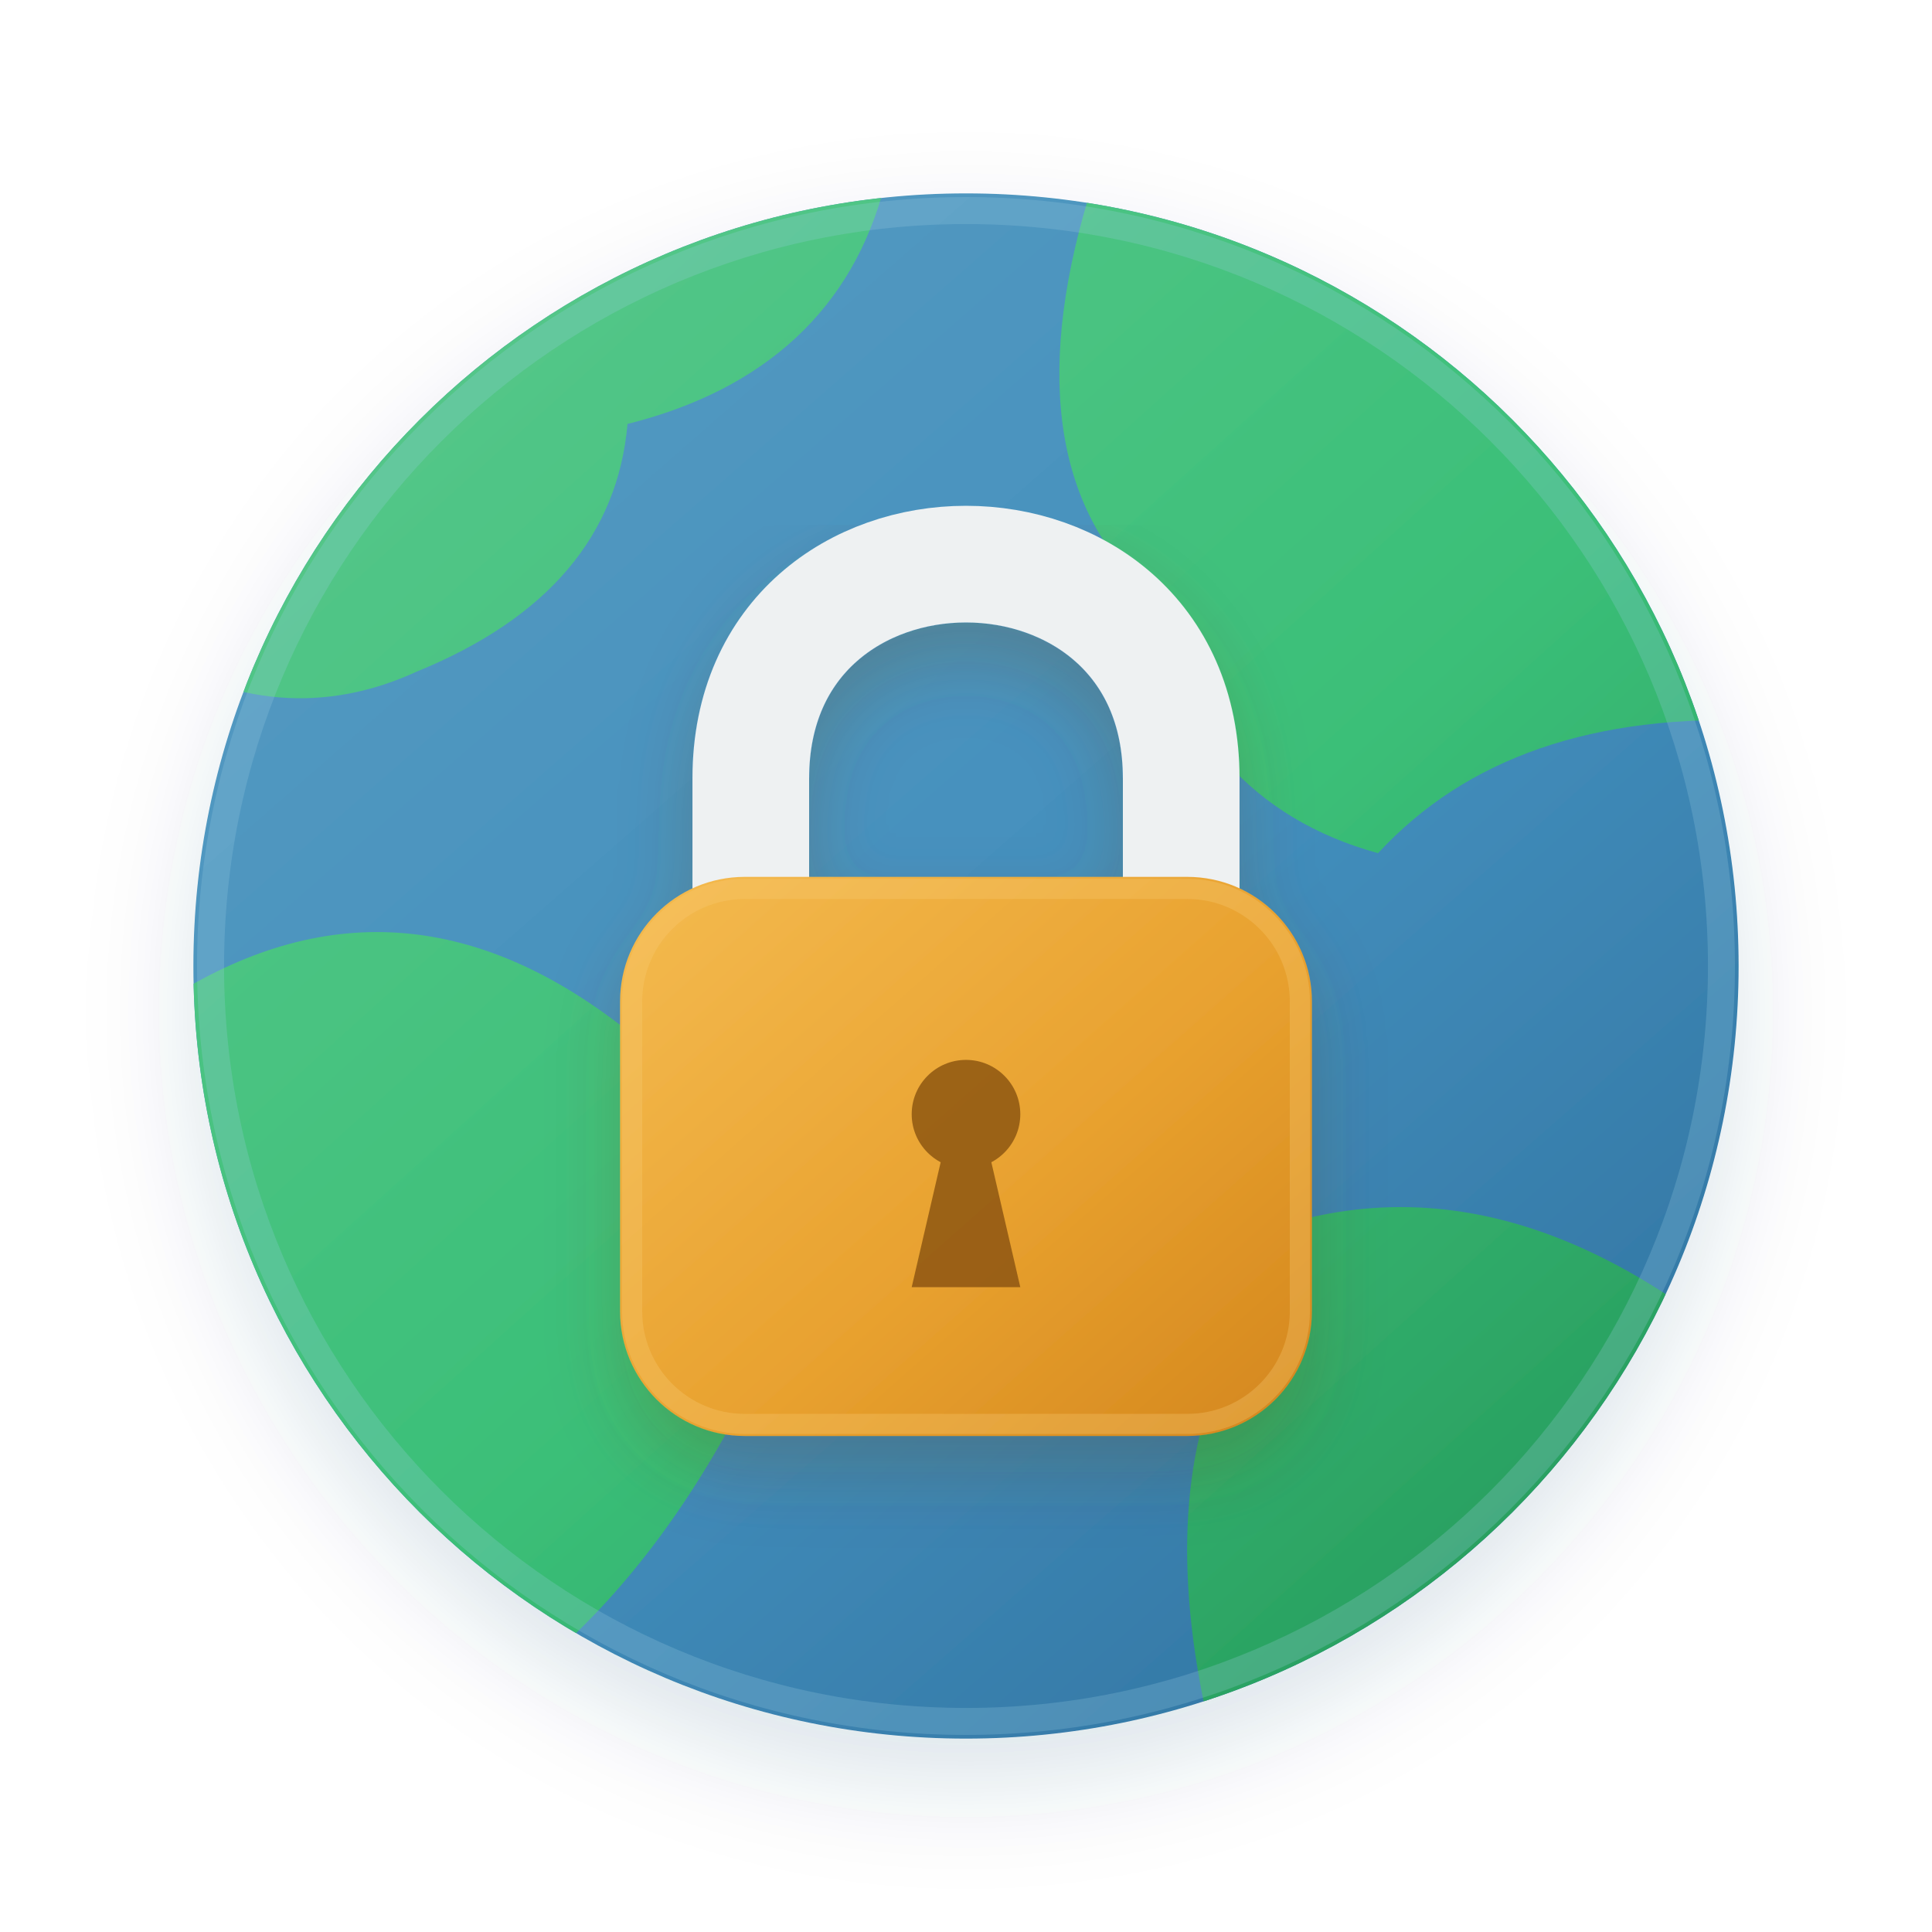
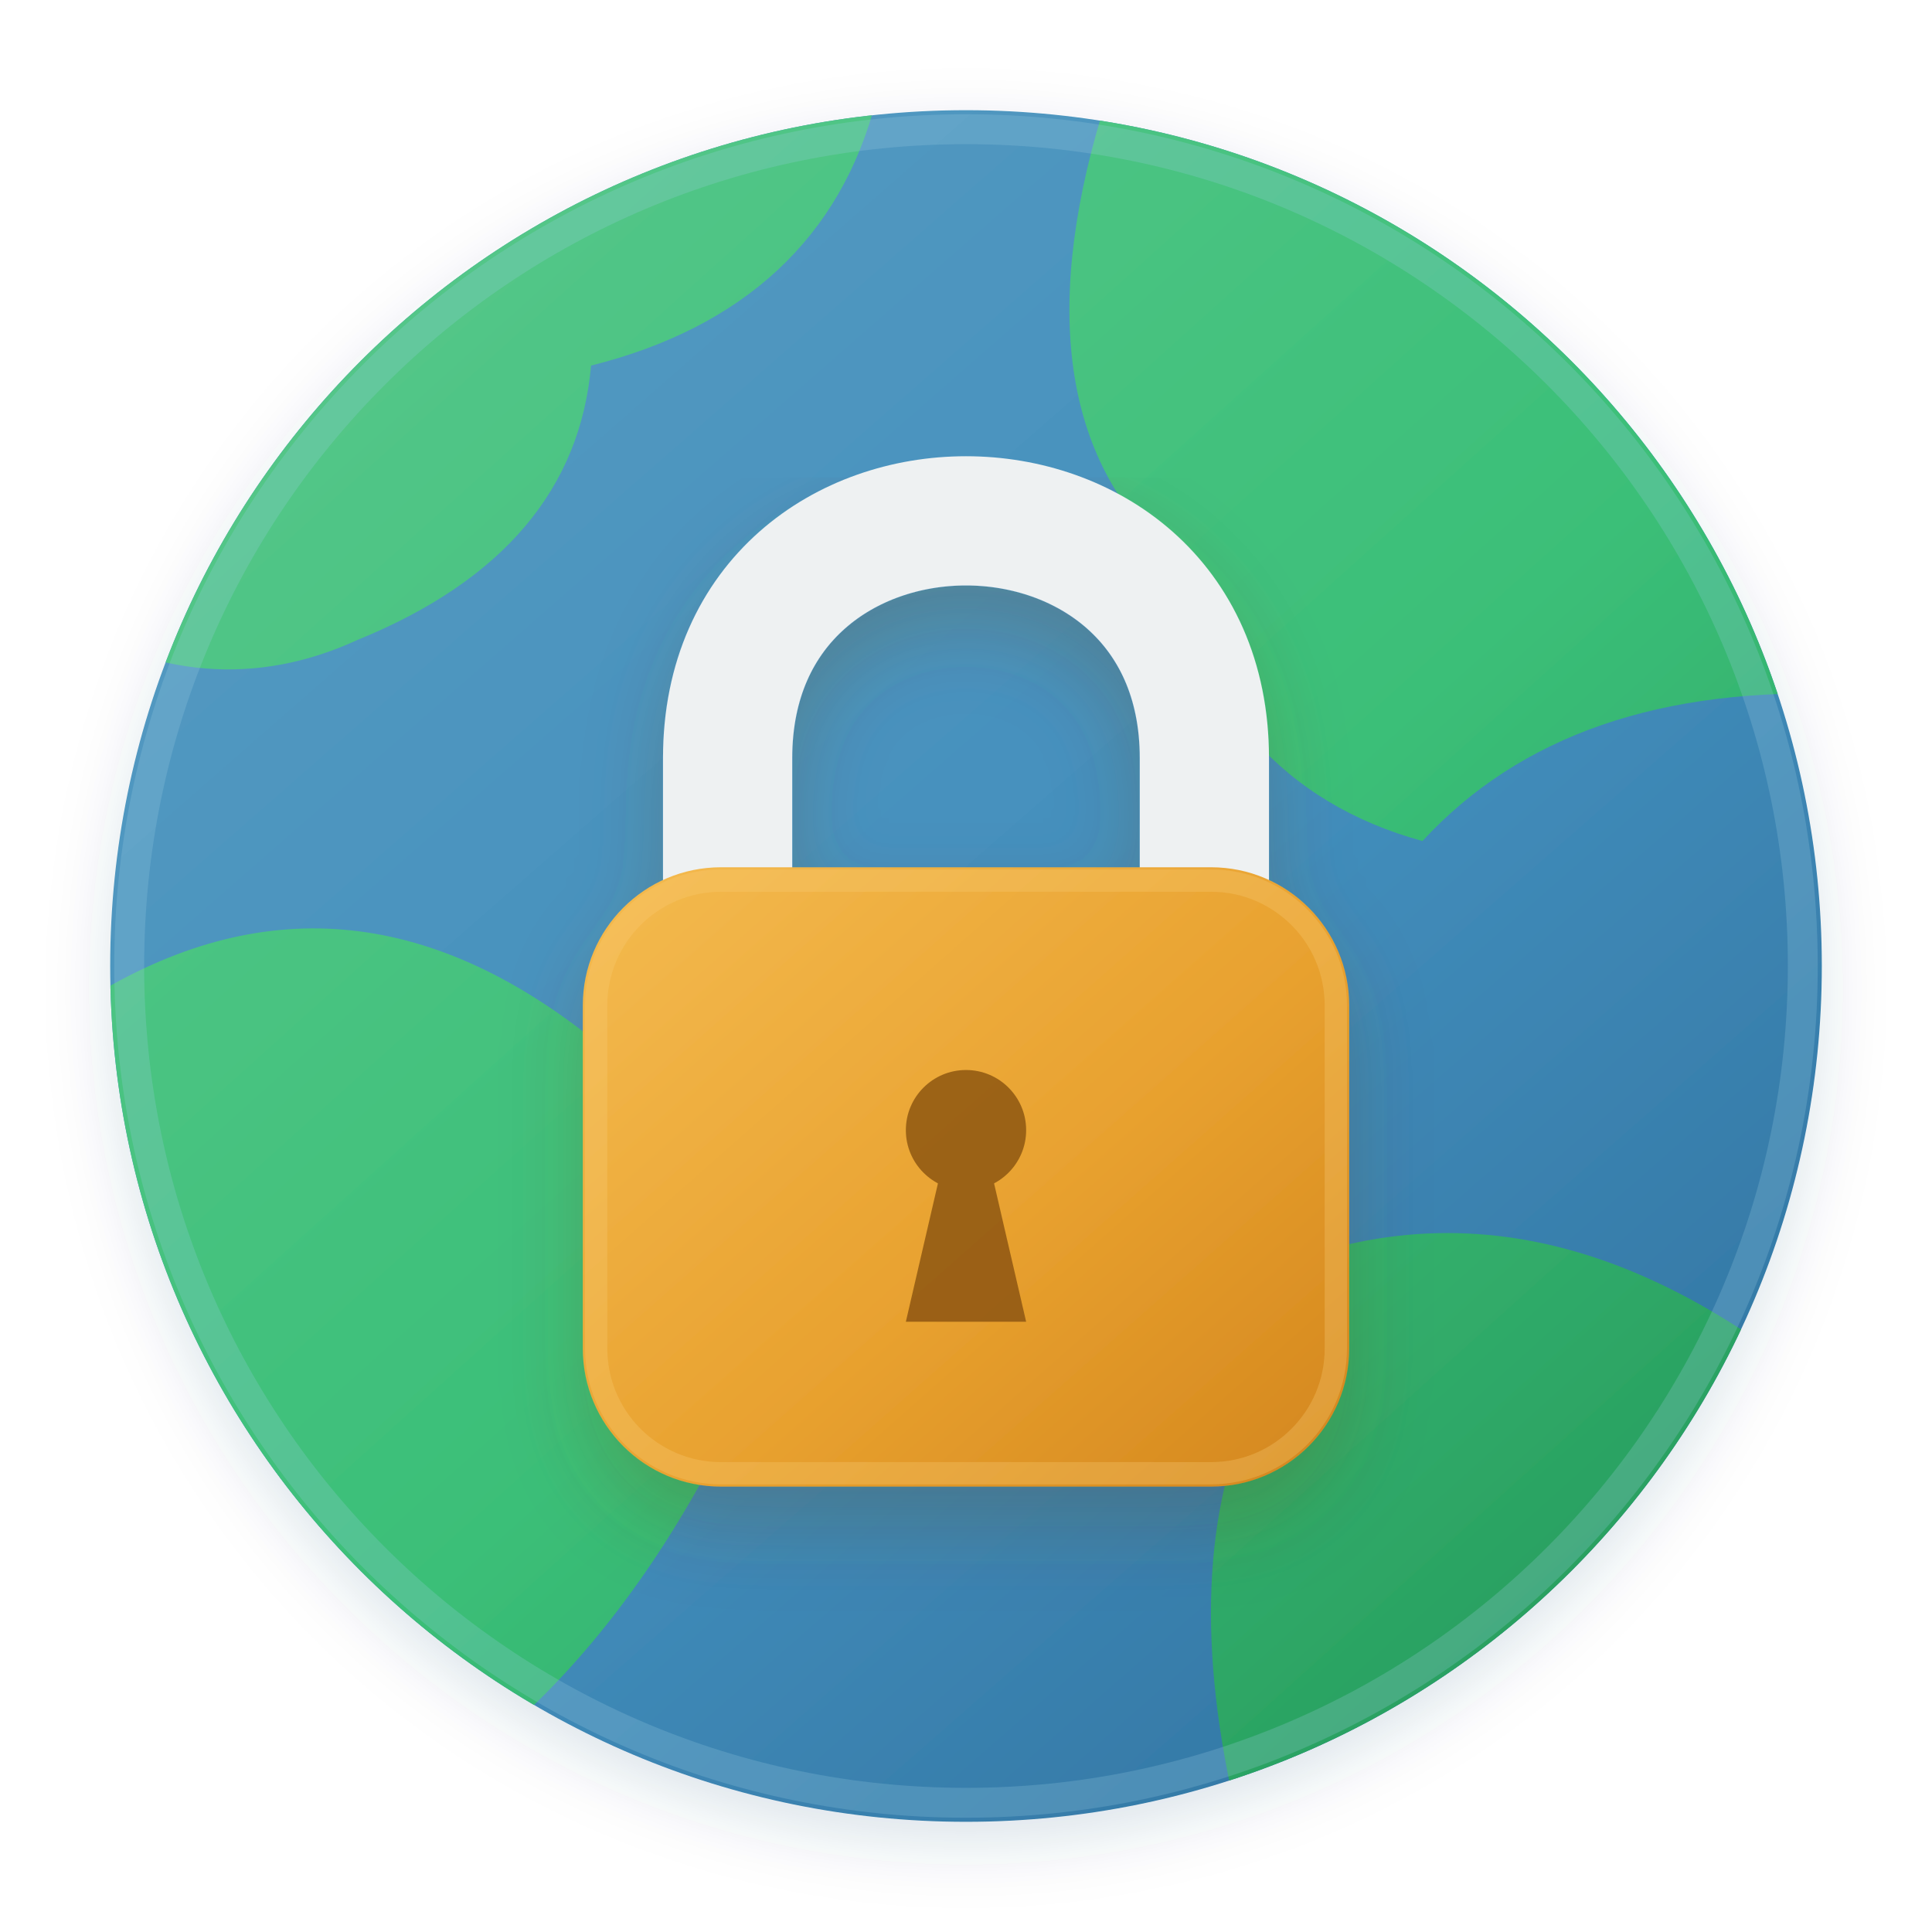
<svg xmlns="http://www.w3.org/2000/svg" width="1024" height="1024" viewBox="0 0 1024 1024">
  <defs>
    <linearGradient id="ocean" x1="245" y1="170" x2="770" y2="770" gradientUnits="userSpaceOnUse">
      <stop stop-color="#579bc1" />
      <stop offset=".52" stop-color="#438fbd" />
      <stop offset="1" stop-color="#2f719e" />
    </linearGradient>
    <linearGradient id="land" x1="260" y1="190" x2="750" y2="735" gradientUnits="userSpaceOnUse">
      <stop stop-color="#56c78a" />
      <stop offset=".55" stop-color="#3bbf78" />
      <stop offset="1" stop-color="#279b5d" />
    </linearGradient>
    <linearGradient id="lock" x1="385" y1="400" x2="650" y2="700" gradientUnits="userSpaceOnUse">
      <stop stop-color="#f3b84c" />
      <stop offset=".55" stop-color="#e8a12f" />
      <stop offset="1" stop-color="#d4871e" />
    </linearGradient>
    <clipPath id="globe-clip">
      <circle cx="512" cy="455" r="315" />
    </clipPath>
    <filter id="globe-shadow" x="150" y="90" width="730" height="760" filterUnits="userSpaceOnUse" color-interpolation-filters="sRGB">
-       <feDropShadow dx="0" dy="18" stdDeviation="22" flood-color="#174d6f" flood-opacity=".14" />
+       <feDropShadow dx="0" dy="8" stdDeviation="12" flood-color="#174d6f" flood-opacity=".14" />
    </filter>
    <filter id="lock-shadow" x="280" y="210" width="470" height="540" filterUnits="userSpaceOnUse" color-interpolation-filters="sRGB">
      <feDropShadow dx="0" dy="18" stdDeviation="18" flood-color="#70430c" flood-opacity=".2" />
    </filter>
  </defs>
-   <g transform="translate(512 512) scale(1.3) translate(-512 -455)">
+   <g transform="translate(512 512) scale(1.44) translate(-512 -455)">
    <g filter="url(#globe-shadow)">
      <circle cx="512" cy="455" r="315" fill="url(#ocean)" />
      <g clip-path="url(#globe-clip)" fill="url(#land)">
        <path d="M177 326c74-121 177-185 302-190-13 51-49 84-105 98-4 45-32 79-86 101-37 17-75 14-111-9Z" />
        <path d="M564 135c129 18 229 103 273 220-69-3-121 15-157 54-51-14-83-50-95-107-38-36-45-92-21-167Z" />
        <path d="M189 467c63-39 125-34 187 16 57 25 73 73 48 144-45 90-108 146-189 166-58-88-73-197-46-326Z" />
        <path d="M612 572c78-38 157-18 238 59-45 89-122 144-231 164-20-67-22-122-7-165-22-17-22-36 0-58Z" />
      </g>
      <circle cx="512" cy="455" r="308" fill="none" stroke="#9ccde2" stroke-width="11" stroke-opacity=".24" />
    </g>
    <g transform="translate(512 490) scale(.82) translate(-512 -490)" filter="url(#lock-shadow)">
      <path d="M405 429v-75c0-142 214-142 214 0v75" fill="none" stroke="#eef1f2" stroke-width="58" stroke-linecap="round" />
      <rect x="340" y="403" width="344" height="278" rx="62" fill="url(#lock)" />
      <rect x="346" y="409" width="332" height="266" rx="56" fill="none" stroke="#f7cb75" stroke-width="10" stroke-opacity=".3" />
      <g fill="#85500f" opacity=".78">
        <path d="M501 538h22l16 69h-54Z" />
        <circle cx="512" cy="521" r="27" />
      </g>
    </g>
  </g>
</svg>
